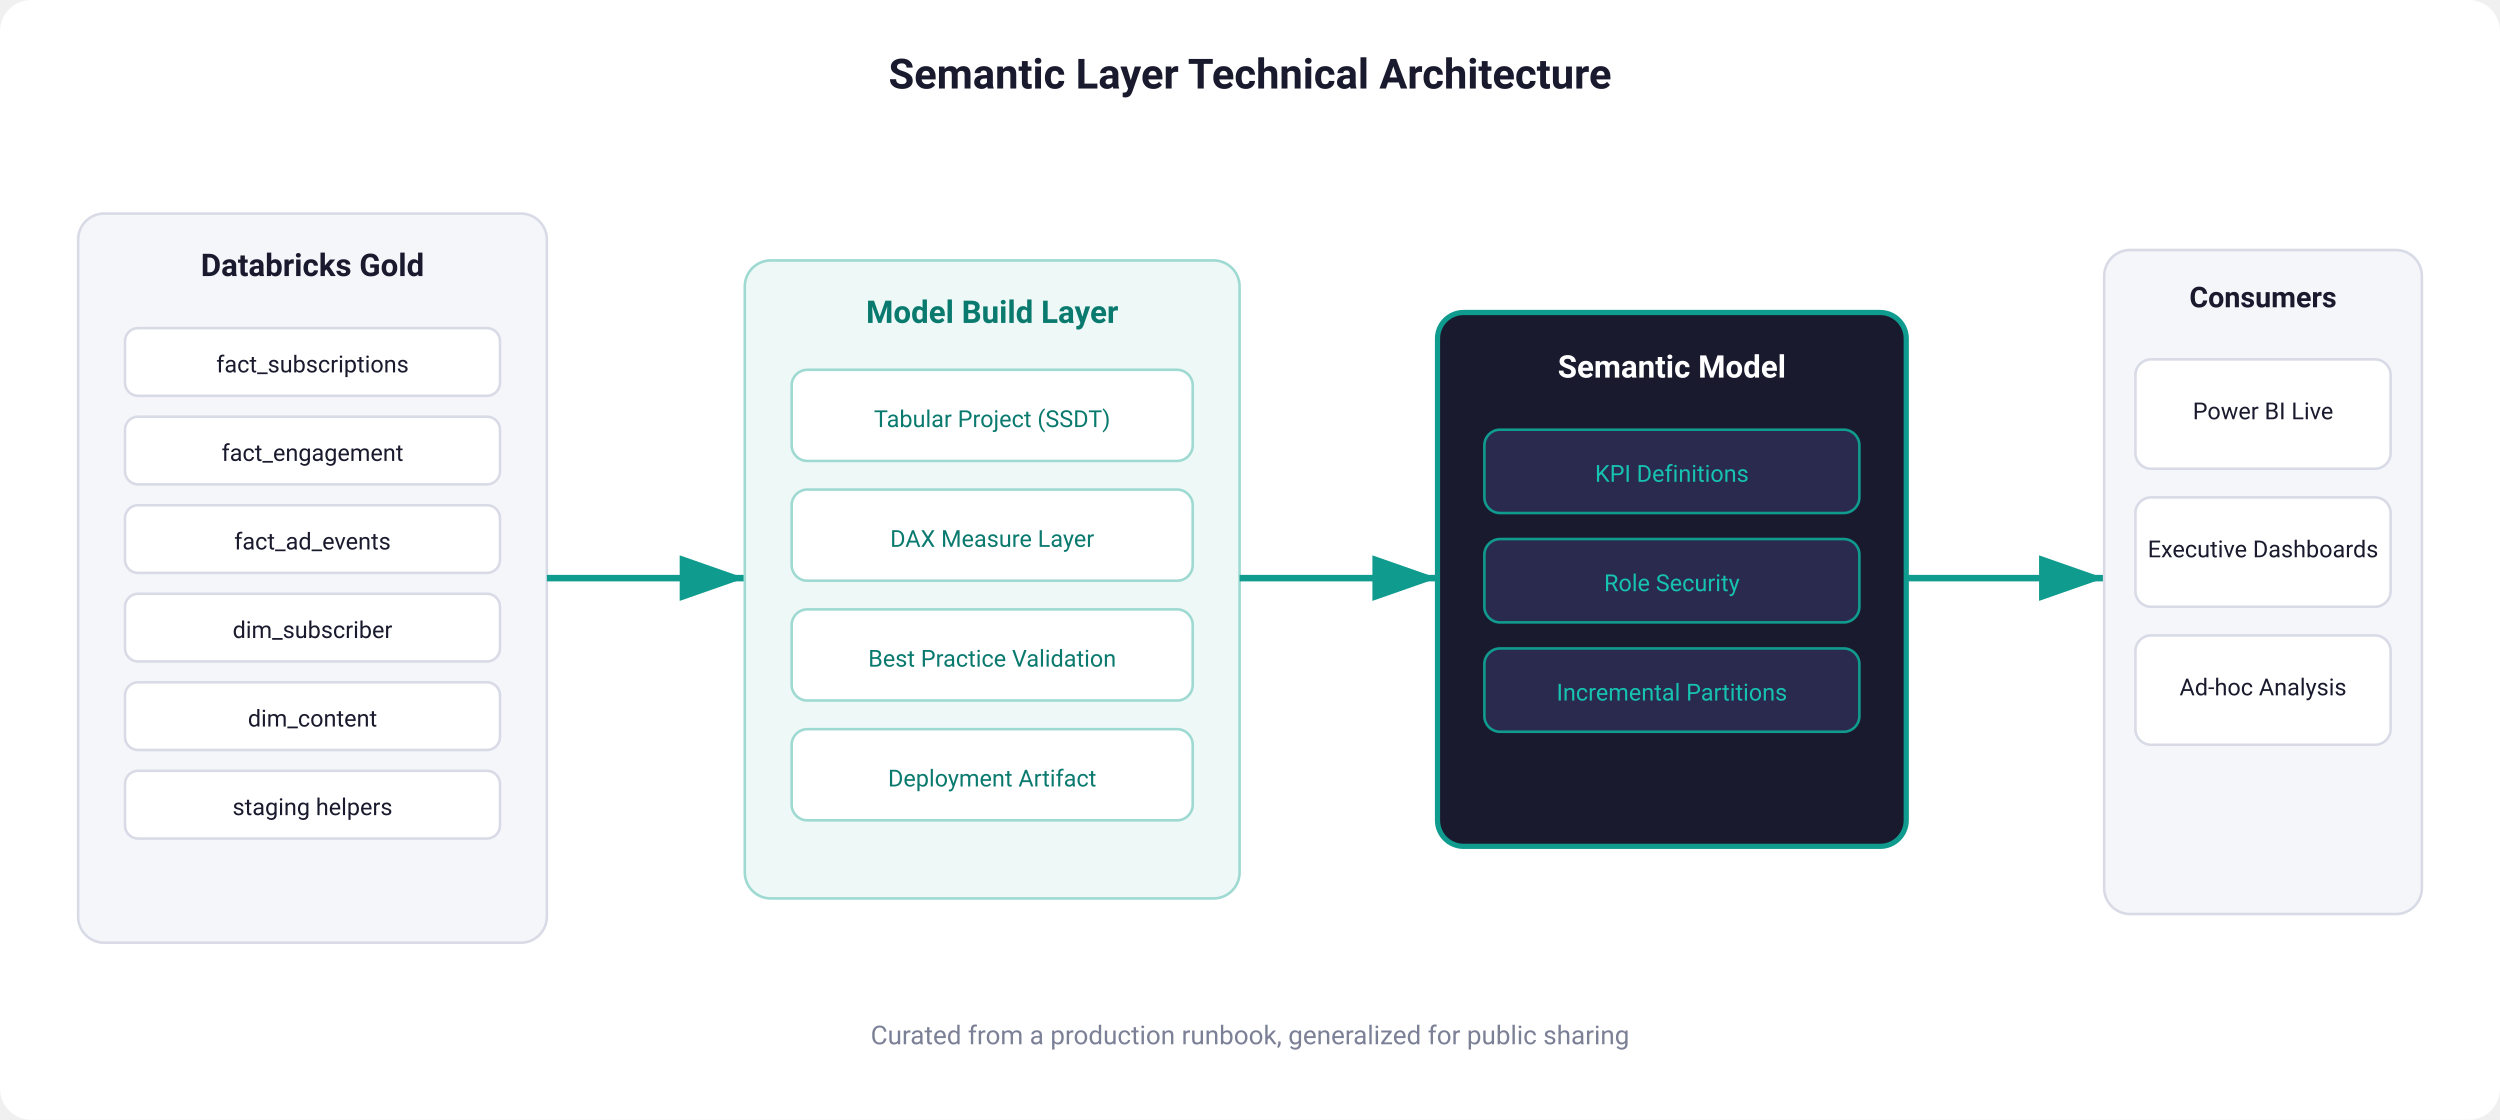
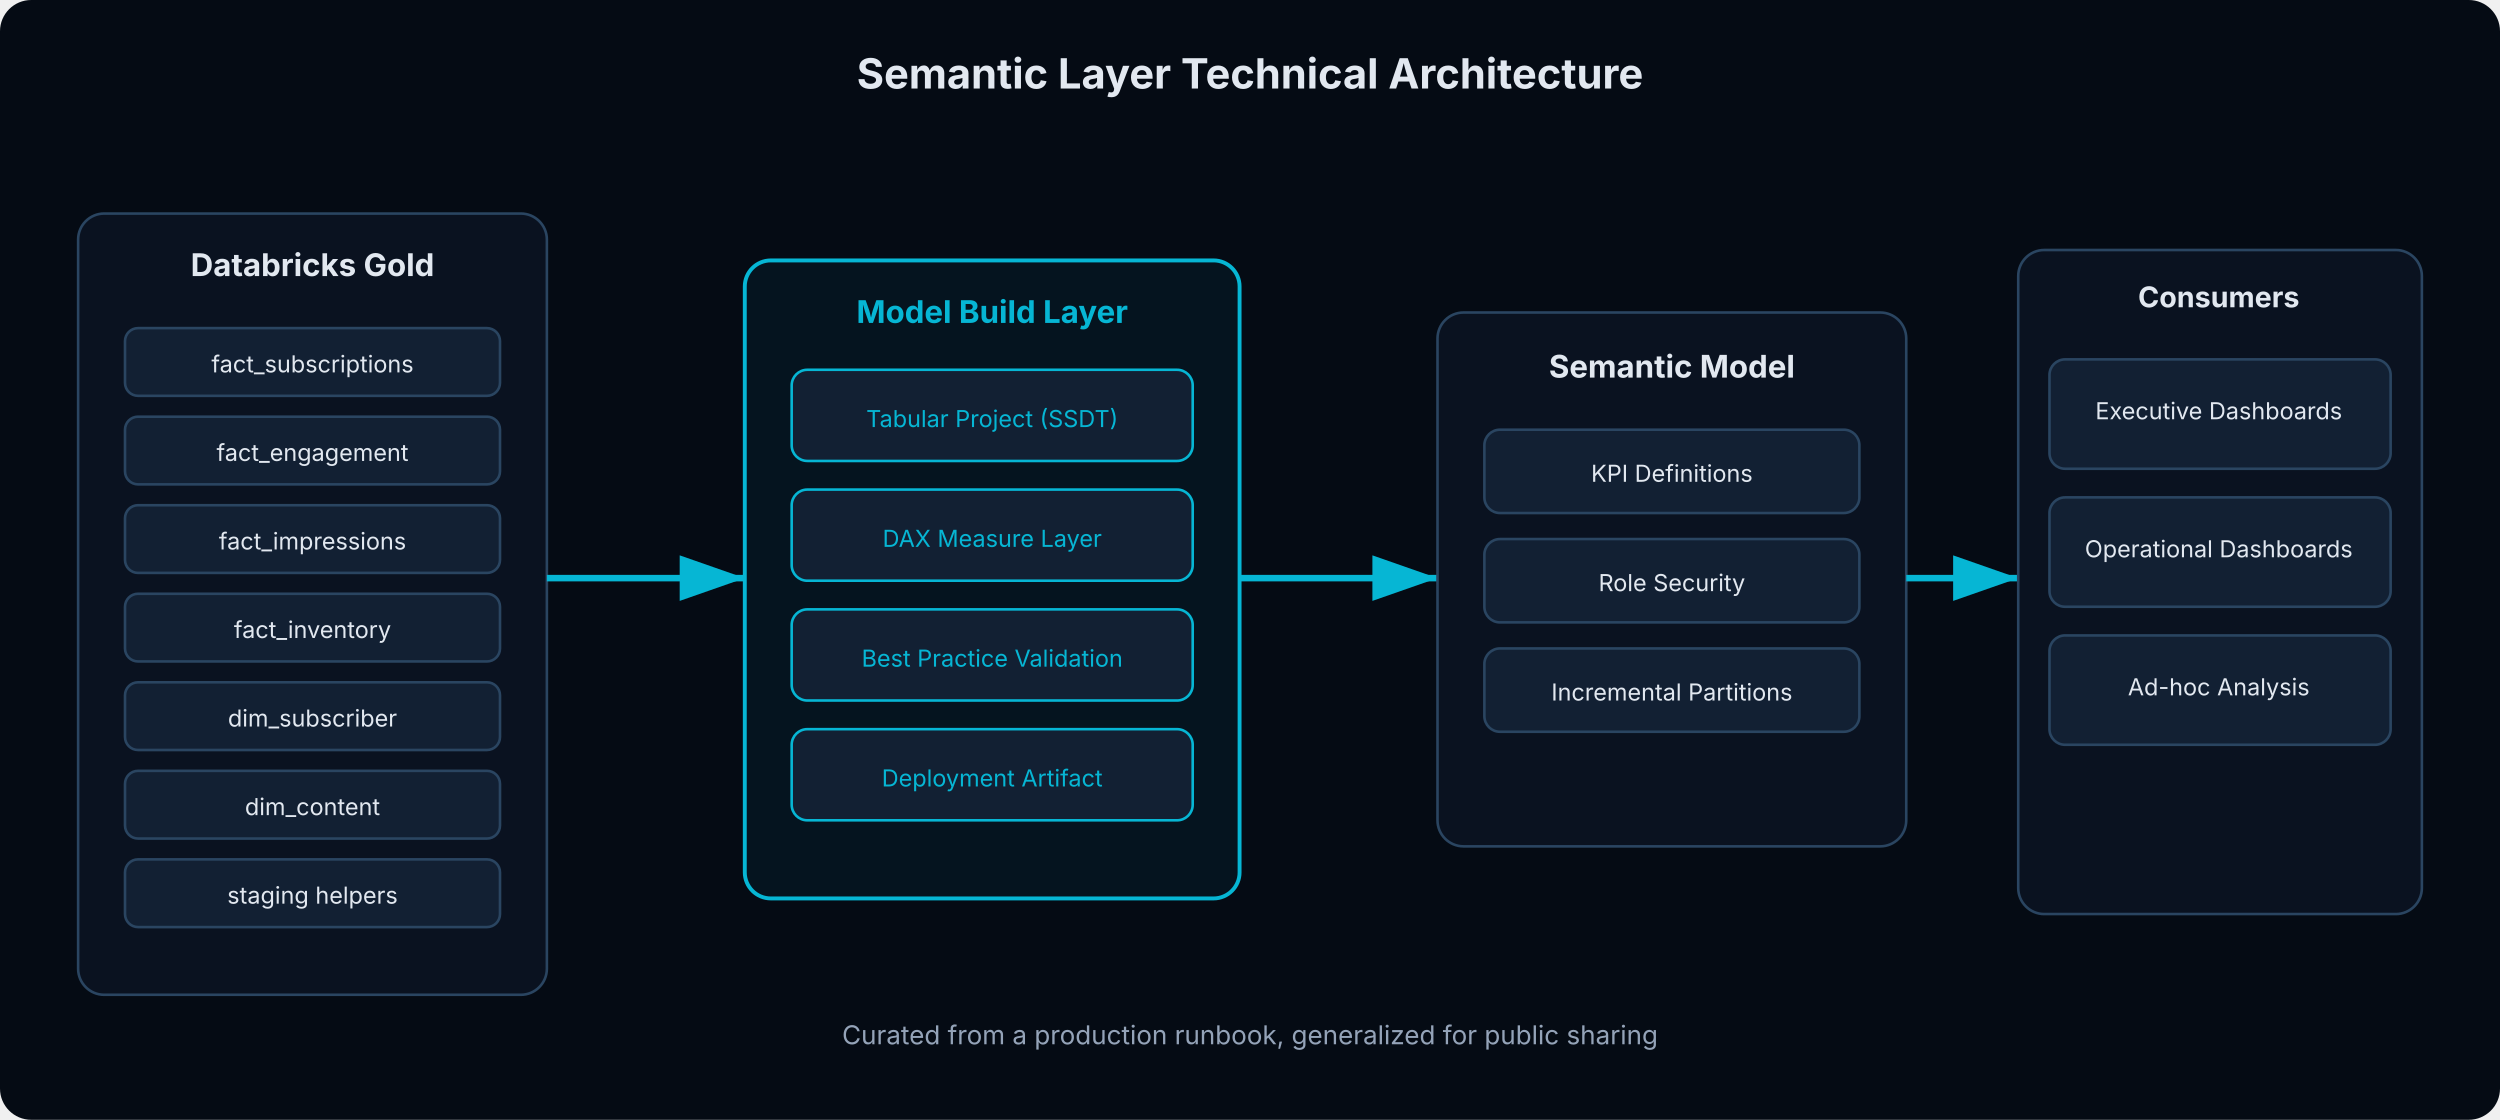
- <svg xmlns="http://www.w3.org/2000/svg" viewBox="0 0 960 430" font-family="Roboto, Arial, sans-serif">
+ <svg xmlns="http://www.w3.org/2000/svg" viewBox="0 0 960 430" font-family="Inter, system-ui, sans-serif">
  <defs>
-     <marker id="arrow2" markerWidth="10" markerHeight="7" refX="10" refY="3.5" orient="auto">
-       <polygon points="0 0, 10 3.5, 0 7" fill="#0f9b8e" />
+     <marker id="arrow-s2" markerWidth="10" markerHeight="7" refX="10" refY="3.5" orient="auto">
+       <polygon points="0 0, 10 3.5, 0 7" fill="#06B6D4" />
    </marker>
  </defs>
-   <rect width="960" height="430" rx="12" fill="#ffffff" />
-   <text x="480" y="34" text-anchor="middle" font-size="16" font-weight="700" fill="#1a1a2e">Semantic Layer Technical Architecture</text>
-   <rect x="30" y="82" width="180" height="280" rx="10" fill="#f5f6fa" stroke="#d8dbe6" />
-   <text x="120" y="106" text-anchor="middle" font-size="12" font-weight="700" fill="#1a1a2e">Databricks Gold</text>
-   <rect x="48" y="126" width="144" height="26" rx="5" fill="#ffffff" stroke="#d8dbe6" />
-   <text x="120" y="143" text-anchor="middle" font-size="9" fill="#1a1a2e">fact_subscriptions</text>
-   <rect x="48" y="160" width="144" height="26" rx="5" fill="#ffffff" stroke="#d8dbe6" />
-   <text x="120" y="177" text-anchor="middle" font-size="9" fill="#1a1a2e">fact_engagement</text>
-   <rect x="48" y="194" width="144" height="26" rx="5" fill="#ffffff" stroke="#d8dbe6" />
-   <text x="120" y="211" text-anchor="middle" font-size="9" fill="#1a1a2e">fact_ad_events</text>
-   <rect x="48" y="228" width="144" height="26" rx="5" fill="#ffffff" stroke="#d8dbe6" />
-   <text x="120" y="245" text-anchor="middle" font-size="9" fill="#1a1a2e">dim_subscriber</text>
-   <rect x="48" y="262" width="144" height="26" rx="5" fill="#ffffff" stroke="#d8dbe6" />
-   <text x="120" y="279" text-anchor="middle" font-size="9" fill="#1a1a2e">dim_content</text>
-   <rect x="48" y="296" width="144" height="26" rx="5" fill="#ffffff" stroke="#d8dbe6" />
-   <text x="120" y="313" text-anchor="middle" font-size="9" fill="#1a1a2e">staging helpers</text>
-   <line x1="210" y1="222" x2="286" y2="222" stroke="#0f9b8e" stroke-width="2.5" marker-end="url(#arrow2)" />
-   <rect x="286" y="100" width="190" height="245" rx="10" fill="#eef9f7" stroke="#9ed9d2" />
-   <text x="381" y="124" text-anchor="middle" font-size="12" font-weight="700" fill="#0a7a6f">Model Build Layer</text>
-   <rect x="304" y="142" width="154" height="35" rx="6" fill="#ffffff" stroke="#9ed9d2" />
-   <text x="381" y="164" text-anchor="middle" font-size="9" fill="#0a7a6f">Tabular Project (SSDT)</text>
-   <rect x="304" y="188" width="154" height="35" rx="6" fill="#ffffff" stroke="#9ed9d2" />
-   <text x="381" y="210" text-anchor="middle" font-size="9" fill="#0a7a6f">DAX Measure Layer</text>
-   <rect x="304" y="234" width="154" height="35" rx="6" fill="#ffffff" stroke="#9ed9d2" />
-   <text x="381" y="256" text-anchor="middle" font-size="9" fill="#0a7a6f">Best Practice Validation</text>
-   <rect x="304" y="280" width="154" height="35" rx="6" fill="#ffffff" stroke="#9ed9d2" />
-   <text x="381" y="302" text-anchor="middle" font-size="9" fill="#0a7a6f">Deployment Artifact</text>
-   <line x1="476" y1="222" x2="552" y2="222" stroke="#0f9b8e" stroke-width="2.5" marker-end="url(#arrow2)" />
-   <rect x="552" y="120" width="180" height="205" rx="10" fill="#1a1a2e" stroke="#0f9b8e" stroke-width="2" />
-   <text x="642" y="145" text-anchor="middle" font-size="12" font-weight="700" fill="#ffffff">Semantic Model</text>
-   <rect x="570" y="165" width="144" height="32" rx="6" fill="#2a2a4e" stroke="#0f9b8e" />
-   <text x="642" y="185" text-anchor="middle" font-size="9" fill="#16c2b0">KPI Definitions</text>
-   <rect x="570" y="207" width="144" height="32" rx="6" fill="#2a2a4e" stroke="#0f9b8e" />
-   <text x="642" y="227" text-anchor="middle" font-size="9" fill="#16c2b0">Role Security</text>
-   <rect x="570" y="249" width="144" height="32" rx="6" fill="#2a2a4e" stroke="#0f9b8e" />
-   <text x="642" y="269" text-anchor="middle" font-size="9" fill="#16c2b0">Incremental Partitions</text>
-   <line x1="732" y1="222" x2="808" y2="222" stroke="#0f9b8e" stroke-width="2.5" marker-end="url(#arrow2)" />
-   <rect x="808" y="96" width="122" height="255" rx="10" fill="#f5f6fa" stroke="#d8dbe6" />
-   <text x="869" y="118" text-anchor="middle" font-size="11" font-weight="700" fill="#1a1a2e">Consumers</text>
-   <rect x="820" y="138" width="98" height="42" rx="6" fill="#ffffff" stroke="#d8dbe6" />
-   <text x="869" y="161" text-anchor="middle" font-size="9" fill="#1a1a2e">Power BI Live</text>
-   <rect x="820" y="191" width="98" height="42" rx="6" fill="#ffffff" stroke="#d8dbe6" />
-   <text x="869" y="214" text-anchor="middle" font-size="9" fill="#1a1a2e">Executive Dashboards</text>
-   <rect x="820" y="244" width="98" height="42" rx="6" fill="#ffffff" stroke="#d8dbe6" />
-   <text x="869" y="267" text-anchor="middle" font-size="9" fill="#1a1a2e">Ad-hoc Analysis</text>
-   <text x="480" y="401" text-anchor="middle" font-size="10" fill="#7b8096">Curated from a production runbook, generalized for public sharing</text>
+   <rect width="960" height="430" rx="12" fill="#050B14" />
+   <text x="480" y="34" text-anchor="middle" font-size="16" font-weight="700" fill="#E2E8F0">Semantic Layer Technical Architecture</text>
+   <rect x="30" y="82" width="180" height="300" rx="10" fill="#0A1220" stroke="#2A4561" />
+   <text x="120" y="106" text-anchor="middle" font-size="12" font-weight="700" fill="#E2E8F0">Databricks Gold</text>
+   <g fill="#122033" stroke="#2A4561">
+     <rect x="48" y="126" width="144" height="26" rx="5" />
+     <rect x="48" y="160" width="144" height="26" rx="5" />
+     <rect x="48" y="194" width="144" height="26" rx="5" />
+     <rect x="48" y="228" width="144" height="26" rx="5" />
+     <rect x="48" y="262" width="144" height="26" rx="5" />
+     <rect x="48" y="296" width="144" height="26" rx="5" />
+     <rect x="48" y="330" width="144" height="26" rx="5" />
+   </g>
+   <g fill="#E2E8F0" font-size="9" text-anchor="middle">
+     <text x="120" y="143">fact_subscriptions</text>
+     <text x="120" y="177">fact_engagement</text>
+     <text x="120" y="211">fact_impressions</text>
+     <text x="120" y="245">fact_inventory</text>
+     <text x="120" y="279">dim_subscriber</text>
+     <text x="120" y="313">dim_content</text>
+     <text x="120" y="347">staging helpers</text>
+   </g>
+   <line x1="210" y1="222" x2="286" y2="222" stroke="#06B6D4" stroke-width="2.5" marker-end="url(#arrow-s2)" />
+   <rect x="286" y="100" width="190" height="245" rx="10" fill="rgba(6,182,212,0.06)" stroke="#06B6D4" stroke-width="1.5" />
+   <text x="381" y="124" text-anchor="middle" font-size="12" font-weight="700" fill="#06B6D4">Model Build Layer</text>
+   <g fill="#122033" stroke="#06B6D4">
+     <rect x="304" y="142" width="154" height="35" rx="6" />
+     <rect x="304" y="188" width="154" height="35" rx="6" />
+     <rect x="304" y="234" width="154" height="35" rx="6" />
+     <rect x="304" y="280" width="154" height="35" rx="6" />
+   </g>
+   <g fill="#06B6D4" font-size="9" text-anchor="middle">
+     <text x="381" y="164">Tabular Project (SSDT)</text>
+     <text x="381" y="210">DAX Measure Layer</text>
+     <text x="381" y="256">Best Practice Validation</text>
+     <text x="381" y="302">Deployment Artifact</text>
+   </g>
+   <line x1="476" y1="222" x2="552" y2="222" stroke="#06B6D4" stroke-width="2.5" marker-end="url(#arrow-s2)" />
+   <rect x="552" y="120" width="180" height="205" rx="10" fill="#0A1220" stroke="#2A4561" />
+   <text x="642" y="145" text-anchor="middle" font-size="12" font-weight="700" fill="#E2E8F0">Semantic Model</text>
+   <g fill="#122033" stroke="#2A4561">
+     <rect x="570" y="165" width="144" height="32" rx="6" />
+     <rect x="570" y="207" width="144" height="32" rx="6" />
+     <rect x="570" y="249" width="144" height="32" rx="6" />
+   </g>
+   <g fill="#E2E8F0" font-size="9" text-anchor="middle">
+     <text x="642" y="185">KPI Definitions</text>
+     <text x="642" y="227">Role Security</text>
+     <text x="642" y="269">Incremental Partitions</text>
+   </g>
+   <line x1="732" y1="222" x2="775" y2="222" stroke="#06B6D4" stroke-width="2.5" marker-end="url(#arrow-s2)" />
+   <rect x="775" y="96" width="155" height="255" rx="10" fill="#0A1220" stroke="#2A4561" />
+   <text x="852" y="118" text-anchor="middle" font-size="11" font-weight="700" fill="#E2E8F0">Consumers</text>
+   <g fill="#122033" stroke="#2A4561">
+     <rect x="787" y="138" width="131" height="42" rx="6" />
+     <rect x="787" y="191" width="131" height="42" rx="6" />
+     <rect x="787" y="244" width="131" height="42" rx="6" />
+   </g>
+   <g fill="#E2E8F0" font-size="9" text-anchor="middle">
+     <text x="852" y="161">Executive Dashboards</text>
+     <text x="852" y="214">Operational Dashboards</text>
+     <text x="852" y="267">Ad-hoc Analysis</text>
+   </g>
+   <text x="480" y="401" text-anchor="middle" font-size="10" fill="#94A3B8">Curated from a production runbook, generalized for public sharing</text>
</svg>
